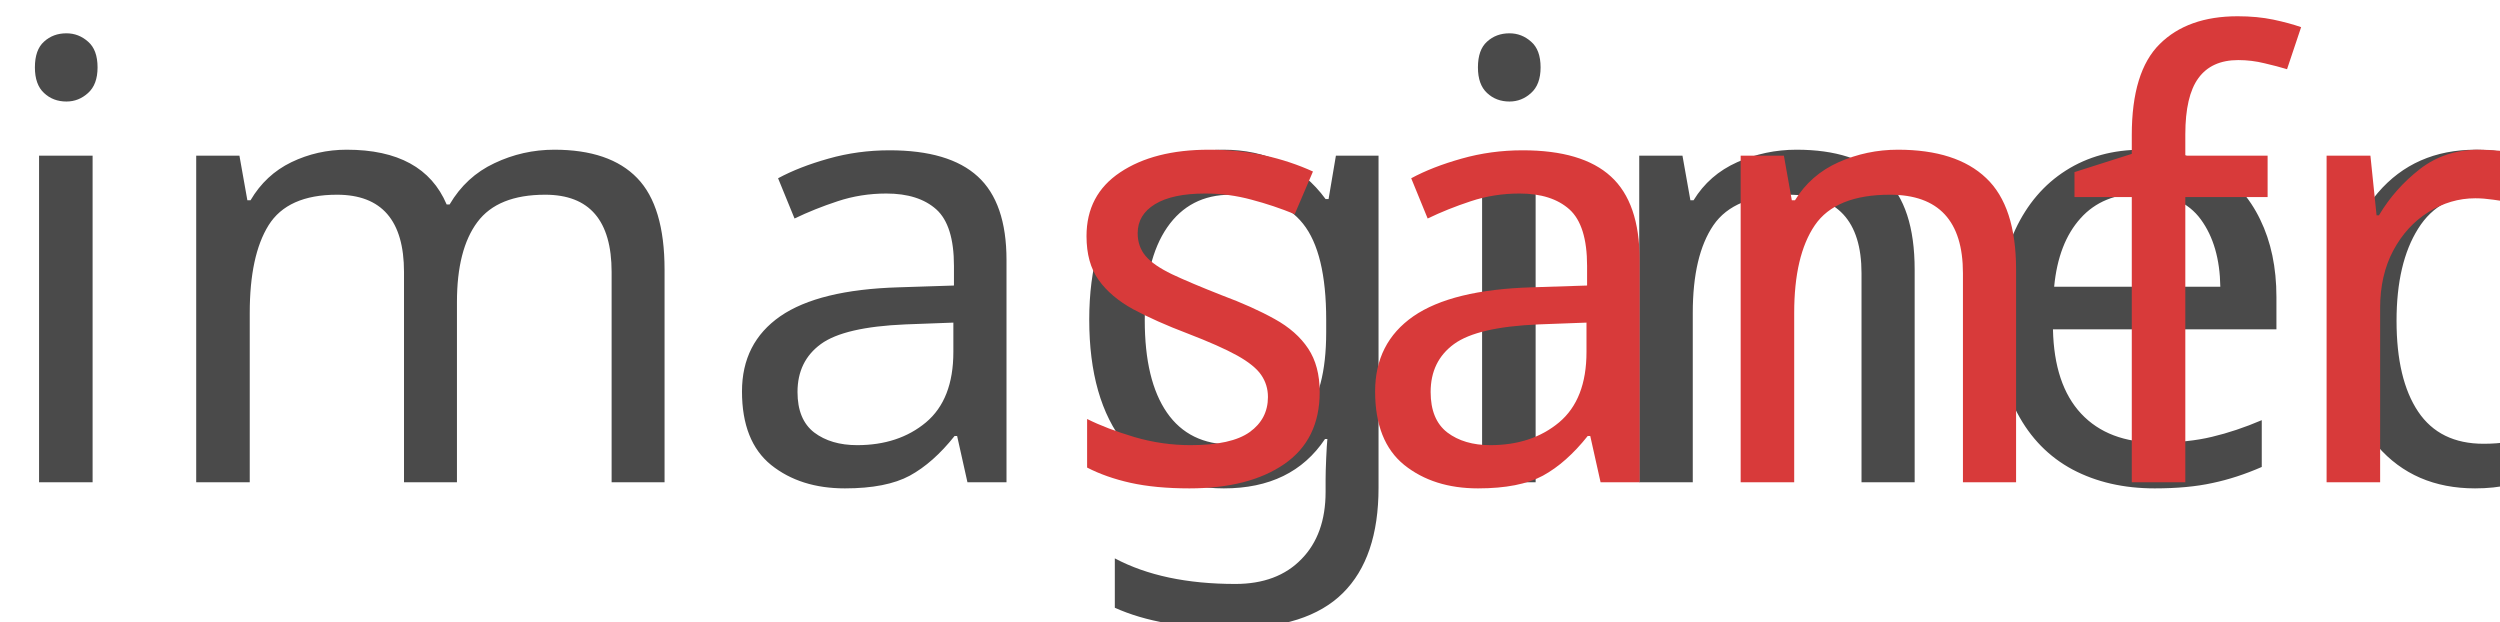
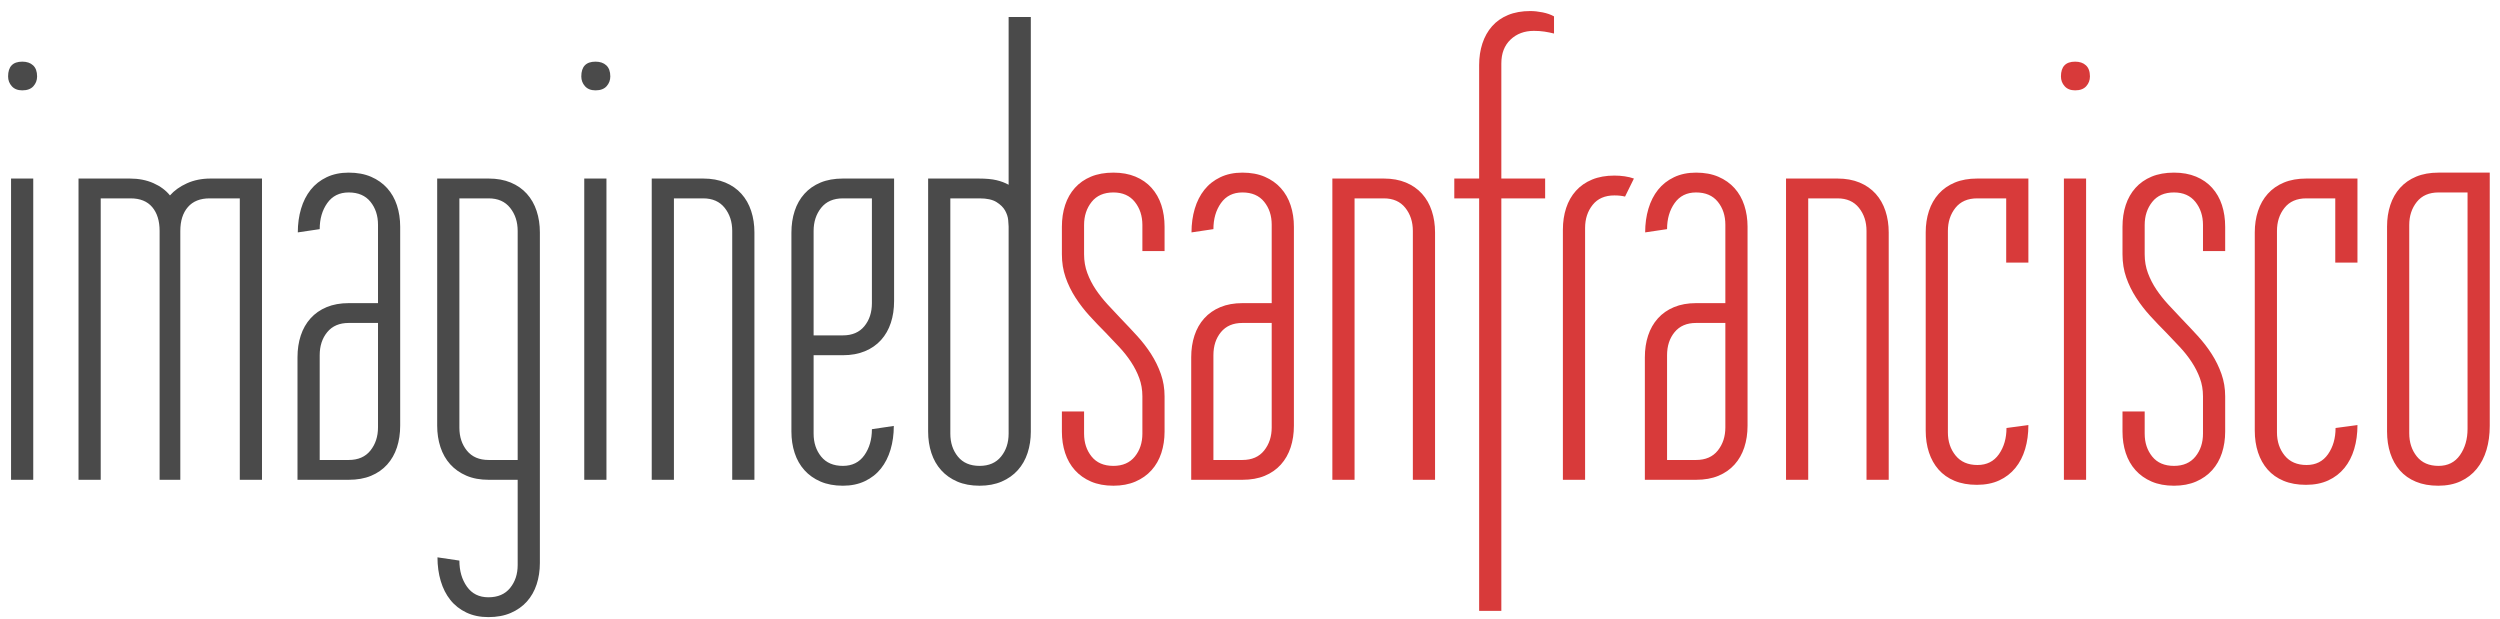
- <svg xmlns="http://www.w3.org/2000/svg" width="197px" height="49px" viewBox="0 0 197 49" version="1.1">
+ <svg xmlns="http://www.w3.org/2000/svg" width="198px" height="49px" viewBox="0 0 198 49" version="1.1">
  <defs />
-   <g id="Home/Introduction" stroke="none" stroke-width="1" fill="none" fill-rule="evenodd" font-size="48" font-family="TulpenOne-Regular, Tulpen One" font-weight="normal">
-     <g id="Home" transform="translate(-44, -30)">
-       <g id="Header" transform="translate(43, 27)">
-         <g id="Logo">
-           <text>
-             <tspan x="0" y="41" fill="#4A4A4A">imagined</tspan>
-             <tspan x="84.164" y="41" fill="#D83A3A">sanfrancisco</tspan>
-           </text>
-         </g>
-       </g>
+   <g id="Page-1" stroke="none" stroke-width="1" fill="none" fill-rule="evenodd">
+     <g id="logo">
+       <path d="M0.875,38 L0.875,14.141 L2.633,14.141 L2.633,38 L0.875,38 Z M0.641,6.055 C0.641,5.273 1.016,4.883 1.766,4.883 C2.125,4.883 2.41,4.98 2.621,5.176 C2.832,5.371 2.938,5.664 2.938,6.055 C2.938,6.352 2.84,6.609 2.645,6.828 C2.449,7.047 2.156,7.156 1.766,7.156 C1.406,7.156 1.129,7.047 0.934,6.828 C0.738,6.609 0.641,6.352 0.641,6.055 Z M14.281,38 L12.641,38 L12.641,18.289 C12.641,17.492 12.445,16.863 12.055,16.402 C11.664,15.941 11.094,15.711 10.344,15.711 L7.977,15.711 L7.977,38 L6.219,38 L6.219,14.141 L10.273,14.141 C10.977,14.141 11.602,14.262 12.148,14.504 C12.695,14.746 13.133,15.07 13.461,15.477 C13.805,15.086 14.254,14.766 14.809,14.516 C15.363,14.266 15.984,14.141 16.672,14.141 L20.75,14.141 L20.75,38 L18.992,38 L18.992,15.711 L16.602,15.711 C15.852,15.711 15.277,15.941 14.879,16.402 C14.48,16.863 14.281,17.492 14.281,18.289 L14.281,38 Z M27.617,36.43 C28.367,36.43 28.941,36.18 29.34,35.68 C29.738,35.18 29.938,34.57 29.938,33.852 L29.938,25.578 L27.617,25.578 C26.883,25.578 26.316,25.82 25.918,26.305 C25.52,26.789 25.32,27.398 25.32,28.133 L25.32,36.43 L27.617,36.43 Z M23.562,38 L23.562,28.297 C23.562,27.672 23.648,27.098 23.82,26.574 C23.992,26.051 24.25,25.598 24.594,25.215 C24.938,24.832 25.363,24.535 25.871,24.324 C26.379,24.113 26.961,24.008 27.617,24.008 L29.938,24.008 L29.938,17.797 C29.938,17.078 29.738,16.473 29.34,15.98 C28.941,15.488 28.367,15.242 27.617,15.242 C26.883,15.242 26.316,15.523 25.918,16.086 C25.52,16.648 25.32,17.336 25.32,18.148 L23.586,18.406 C23.586,17.734 23.672,17.109 23.844,16.531 C24.016,15.953 24.27,15.453 24.605,15.031 C24.941,14.609 25.363,14.277 25.871,14.035 C26.379,13.793 26.961,13.672 27.617,13.672 C28.289,13.672 28.879,13.781 29.387,14 C29.895,14.219 30.32,14.52 30.664,14.902 C31.008,15.285 31.266,15.738 31.438,16.262 C31.609,16.785 31.695,17.352 31.695,17.961 L31.695,33.711 C31.695,34.336 31.609,34.91 31.438,35.434 C31.266,35.957 31.008,36.41 30.664,36.793 C30.32,37.176 29.895,37.473 29.387,37.684 C28.879,37.895 28.289,38 27.617,38 L23.562,38 Z M41,38 L38.703,38 C38.031,38 37.441,37.891 36.934,37.672 C36.426,37.453 36,37.152 35.656,36.77 C35.312,36.387 35.055,35.934 34.883,35.41 C34.711,34.887 34.625,34.32 34.625,33.711 L34.625,14.141 L38.703,14.141 C39.359,14.141 39.941,14.246 40.449,14.457 C40.957,14.668 41.383,14.965 41.727,15.348 C42.07,15.73 42.328,16.184 42.5,16.707 C42.672,17.23 42.758,17.797 42.758,18.406 L42.758,44.586 C42.758,45.195 42.672,45.762 42.5,46.285 C42.328,46.809 42.07,47.262 41.727,47.645 C41.383,48.027 40.957,48.328 40.449,48.547 C39.941,48.766 39.352,48.875 38.68,48.875 C38.023,48.875 37.441,48.754 36.934,48.512 C36.426,48.27 36.004,47.938 35.668,47.516 C35.332,47.094 35.078,46.594 34.906,46.016 C34.734,45.437 34.648,44.813 34.648,44.141 L36.383,44.398 C36.383,45.211 36.582,45.898 36.98,46.461 C37.379,47.023 37.945,47.305 38.68,47.305 C39.43,47.305 40.004,47.059 40.402,46.566 C40.801,46.074 41,45.469 41,44.75 L41,38 Z M36.383,33.875 C36.383,34.594 36.582,35.199 36.98,35.691 C37.379,36.184 37.953,36.43 38.703,36.43 L41,36.43 L41,18.289 C41,17.57 40.801,16.961 40.402,16.461 C40.004,15.961 39.438,15.711 38.703,15.711 L36.383,15.711 L36.383,33.875 Z M46.273,38 L46.273,14.141 L48.031,14.141 L48.031,38 L46.273,38 Z M46.039,6.055 C46.039,5.273 46.414,4.883 47.164,4.883 C47.523,4.883 47.809,4.98 48.02,5.176 C48.23,5.371 48.336,5.664 48.336,6.055 C48.336,6.352 48.238,6.609 48.043,6.828 C47.848,7.047 47.555,7.156 47.164,7.156 C46.805,7.156 46.527,7.047 46.332,6.828 C46.137,6.609 46.039,6.352 46.039,6.055 Z M59.75,38 L57.992,38 L57.992,18.289 C57.992,17.57 57.793,16.961 57.395,16.461 C56.996,15.961 56.43,15.711 55.695,15.711 L53.375,15.711 L53.375,38 L51.617,38 L51.617,14.141 L55.695,14.141 C56.352,14.141 56.934,14.246 57.441,14.457 C57.949,14.668 58.375,14.965 58.719,15.348 C59.063,15.73 59.32,16.184 59.492,16.707 C59.664,17.23 59.75,17.797 59.75,18.406 L59.75,38 Z M66.758,15.711 C66.008,15.711 65.434,15.961 65.035,16.461 C64.637,16.961 64.438,17.57 64.438,18.289 L64.438,26.562 L66.758,26.562 C67.492,26.562 68.059,26.32 68.457,25.836 C68.855,25.352 69.055,24.742 69.055,24.008 L69.055,15.711 L66.758,15.711 Z M70.812,14.141 L70.812,23.844 C70.812,24.469 70.727,25.043 70.555,25.566 C70.383,26.09 70.125,26.543 69.781,26.926 C69.437,27.309 69.012,27.605 68.504,27.816 C67.996,28.027 67.414,28.133 66.758,28.133 L64.438,28.133 L64.438,34.344 C64.438,35.063 64.637,35.668 65.035,36.16 C65.434,36.652 66.008,36.898 66.758,36.898 C67.492,36.898 68.059,36.617 68.457,36.055 C68.855,35.492 69.055,34.805 69.055,33.992 L70.789,33.734 C70.789,34.406 70.703,35.031 70.531,35.609 C70.359,36.188 70.105,36.687 69.77,37.109 C69.434,37.531 69.012,37.863 68.504,38.105 C67.996,38.348 67.414,38.469 66.758,38.469 C66.086,38.469 65.496,38.359 64.988,38.141 C64.48,37.922 64.055,37.621 63.711,37.238 C63.367,36.855 63.109,36.402 62.938,35.879 C62.766,35.355 62.68,34.789 62.68,34.18 L62.68,18.43 C62.68,17.805 62.766,17.23 62.938,16.707 C63.109,16.184 63.367,15.73 63.711,15.348 C64.055,14.965 64.48,14.668 64.988,14.457 C65.496,14.246 66.086,14.141 66.758,14.141 L70.812,14.141 Z M81.641,34.18 C81.641,34.789 81.555,35.355 81.383,35.879 C81.211,36.402 80.953,36.855 80.609,37.238 C80.266,37.621 79.84,37.922 79.332,38.141 C78.824,38.359 78.242,38.469 77.586,38.469 C76.914,38.469 76.324,38.359 75.816,38.141 C75.309,37.922 74.883,37.621 74.539,37.238 C74.195,36.855 73.938,36.402 73.766,35.879 C73.594,35.355 73.508,34.789 73.508,34.18 L73.508,14.141 L77.492,14.141 C78.086,14.141 78.562,14.184 78.922,14.27 C79.281,14.355 79.602,14.477 79.883,14.633 L79.883,1.344 L81.641,1.344 L81.641,34.18 Z M79.883,17.938 C79.883,17.844 79.871,17.672 79.848,17.422 C79.824,17.172 79.742,16.922 79.602,16.672 C79.461,16.422 79.234,16.199 78.922,16.004 C78.609,15.809 78.164,15.711 77.586,15.711 L75.266,15.711 L75.266,34.344 C75.266,35.063 75.465,35.668 75.863,36.16 C76.262,36.652 76.836,36.898 77.586,36.898 C78.32,36.898 78.887,36.652 79.285,36.16 C79.684,35.668 79.883,35.063 79.883,34.344 L79.883,17.938 Z" id="imagined" fill="#4A4A4A" />
+       <path d="M84.102,32.586 L85.859,32.586 L85.859,34.344 C85.859,35.063 86.059,35.668 86.457,36.16 C86.855,36.652 87.43,36.898 88.18,36.898 C88.914,36.898 89.48,36.652 89.879,36.16 C90.277,35.668 90.477,35.063 90.477,34.344 L90.477,31.391 C90.477,30.875 90.395,30.395 90.23,29.949 C90.066,29.504 89.848,29.074 89.574,28.66 C89.301,28.246 88.988,27.852 88.637,27.477 C88.285,27.102 87.93,26.727 87.57,26.352 C87.133,25.914 86.707,25.469 86.293,25.016 C85.879,24.562 85.508,24.082 85.18,23.574 C84.852,23.066 84.59,22.531 84.395,21.969 C84.199,21.406 84.102,20.797 84.102,20.141 L84.102,17.961 C84.102,17.336 84.187,16.762 84.359,16.238 C84.531,15.715 84.789,15.262 85.133,14.879 C85.477,14.496 85.902,14.199 86.41,13.988 C86.918,13.777 87.508,13.672 88.18,13.672 C88.836,13.672 89.418,13.777 89.926,13.988 C90.434,14.199 90.859,14.496 91.203,14.879 C91.547,15.262 91.805,15.715 91.977,16.238 C92.148,16.762 92.234,17.336 92.234,17.961 L92.234,19.883 L90.477,19.883 L90.477,17.82 C90.477,17.102 90.277,16.492 89.879,15.992 C89.48,15.492 88.914,15.242 88.18,15.242 C87.43,15.242 86.855,15.492 86.457,15.992 C86.059,16.492 85.859,17.102 85.859,17.82 L85.859,20.141 C85.859,20.672 85.945,21.168 86.117,21.629 C86.289,22.09 86.512,22.523 86.785,22.93 C87.059,23.336 87.371,23.73 87.723,24.113 C88.074,24.496 88.43,24.875 88.789,25.25 C89.227,25.703 89.652,26.156 90.066,26.609 C90.48,27.063 90.848,27.539 91.168,28.039 C91.488,28.539 91.746,29.066 91.941,29.621 C92.137,30.176 92.234,30.766 92.234,31.391 L92.234,34.18 C92.234,34.789 92.148,35.355 91.977,35.879 C91.805,36.402 91.547,36.855 91.203,37.238 C90.859,37.621 90.434,37.922 89.926,38.141 C89.418,38.359 88.836,38.469 88.18,38.469 C87.508,38.469 86.918,38.359 86.41,38.141 C85.902,37.922 85.477,37.621 85.133,37.238 C84.789,36.855 84.531,36.402 84.359,35.879 C84.187,35.355 84.102,34.789 84.102,34.18 L84.102,32.586 Z M98.398,36.43 C99.148,36.43 99.723,36.18 100.121,35.68 C100.52,35.18 100.719,34.57 100.719,33.852 L100.719,25.578 L98.398,25.578 C97.664,25.578 97.098,25.82 96.699,26.305 C96.301,26.789 96.102,27.398 96.102,28.133 L96.102,36.43 L98.398,36.43 Z M94.344,38 L94.344,28.297 C94.344,27.672 94.43,27.098 94.602,26.574 C94.773,26.051 95.031,25.598 95.375,25.215 C95.719,24.832 96.145,24.535 96.652,24.324 C97.16,24.113 97.742,24.008 98.398,24.008 L100.719,24.008 L100.719,17.797 C100.719,17.078 100.52,16.473 100.121,15.98 C99.723,15.488 99.148,15.242 98.398,15.242 C97.664,15.242 97.098,15.523 96.699,16.086 C96.301,16.648 96.102,17.336 96.102,18.148 L94.367,18.406 C94.367,17.734 94.453,17.109 94.625,16.531 C94.797,15.953 95.051,15.453 95.387,15.031 C95.723,14.609 96.145,14.277 96.652,14.035 C97.16,13.793 97.742,13.672 98.398,13.672 C99.07,13.672 99.66,13.781 100.168,14 C100.676,14.219 101.102,14.52 101.445,14.902 C101.789,15.285 102.047,15.738 102.219,16.262 C102.391,16.785 102.477,17.352 102.477,17.961 L102.477,33.711 C102.477,34.336 102.391,34.91 102.219,35.434 C102.047,35.957 101.789,36.41 101.445,36.793 C101.102,37.176 100.676,37.473 100.168,37.684 C99.66,37.895 99.07,38 98.398,38 L94.344,38 Z M113.656,38 L111.898,38 L111.898,18.289 C111.898,17.57 111.699,16.961 111.301,16.461 C110.902,15.961 110.336,15.711 109.602,15.711 L107.281,15.711 L107.281,38 L105.523,38 L105.523,14.141 L109.602,14.141 C110.258,14.141 110.84,14.246 111.348,14.457 C111.855,14.668 112.281,14.965 112.625,15.348 C112.969,15.73 113.227,16.184 113.398,16.707 C113.57,17.23 113.656,17.797 113.656,18.406 L113.656,38 Z M117.148,48.383 L117.148,15.711 L115.18,15.711 L115.18,14.141 L117.148,14.141 L117.148,5.164 C117.148,4.539 117.234,3.965 117.406,3.441 C117.578,2.918 117.832,2.465 118.168,2.082 C118.504,1.699 118.926,1.402 119.434,1.191 C119.941,0.98 120.531,0.875 121.203,0.875 C121.5,0.875 121.824,0.91 122.176,0.98 C122.527,1.051 122.828,1.156 123.078,1.297 L123.078,2.656 C122.828,2.594 122.578,2.543 122.328,2.504 C122.078,2.465 121.797,2.445 121.484,2.445 C120.734,2.445 120.117,2.676 119.633,3.137 C119.148,3.598 118.906,4.227 118.906,5.023 L118.906,14.141 L122.375,14.141 L122.375,15.711 L118.906,15.711 L118.906,48.383 L117.148,48.383 Z M128.703,15.57 C128.469,15.508 128.188,15.477 127.859,15.477 C127.109,15.477 126.535,15.727 126.137,16.227 C125.738,16.727 125.539,17.336 125.539,18.055 L125.539,38 L123.781,38 L123.781,18.195 C123.781,17.57 123.867,16.996 124.039,16.473 C124.211,15.949 124.469,15.496 124.812,15.113 C125.156,14.73 125.582,14.434 126.09,14.223 C126.598,14.012 127.187,13.906 127.859,13.906 C128.141,13.906 128.414,13.926 128.68,13.965 C128.945,14.004 129.187,14.062 129.406,14.141 L128.703,15.57 Z M134.328,36.43 C135.078,36.43 135.652,36.18 136.051,35.68 C136.449,35.18 136.648,34.57 136.648,33.852 L136.648,25.578 L134.328,25.578 C133.594,25.578 133.027,25.82 132.629,26.305 C132.23,26.789 132.031,27.398 132.031,28.133 L132.031,36.43 L134.328,36.43 Z M130.273,38 L130.273,28.297 C130.273,27.672 130.359,27.098 130.531,26.574 C130.703,26.051 130.961,25.598 131.305,25.215 C131.648,24.832 132.074,24.535 132.582,24.324 C133.09,24.113 133.672,24.008 134.328,24.008 L136.648,24.008 L136.648,17.797 C136.648,17.078 136.449,16.473 136.051,15.98 C135.652,15.488 135.078,15.242 134.328,15.242 C133.594,15.242 133.027,15.523 132.629,16.086 C132.23,16.648 132.031,17.336 132.031,18.148 L130.297,18.406 C130.297,17.734 130.383,17.109 130.555,16.531 C130.727,15.953 130.98,15.453 131.316,15.031 C131.652,14.609 132.074,14.277 132.582,14.035 C133.09,13.793 133.672,13.672 134.328,13.672 C135,13.672 135.59,13.781 136.098,14 C136.605,14.219 137.031,14.52 137.375,14.902 C137.719,15.285 137.977,15.738 138.148,16.262 C138.32,16.785 138.406,17.352 138.406,17.961 L138.406,33.711 C138.406,34.336 138.32,34.91 138.148,35.434 C137.977,35.957 137.719,36.41 137.375,36.793 C137.031,37.176 136.605,37.473 136.098,37.684 C135.59,37.895 135,38 134.328,38 L130.273,38 Z M149.586,38 L147.828,38 L147.828,18.289 C147.828,17.57 147.629,16.961 147.23,16.461 C146.832,15.961 146.266,15.711 145.531,15.711 L143.211,15.711 L143.211,38 L141.453,38 L141.453,14.141 L145.531,14.141 C146.188,14.141 146.77,14.246 147.277,14.457 C147.785,14.668 148.211,14.965 148.555,15.348 C148.898,15.73 149.156,16.184 149.328,16.707 C149.5,17.23 149.586,17.797 149.586,18.406 L149.586,38 Z M154.273,34.25 C154.273,34.969 154.477,35.578 154.883,36.078 C155.289,36.578 155.867,36.828 156.617,36.828 C157.352,36.828 157.918,36.543 158.316,35.973 C158.715,35.402 158.914,34.711 158.914,33.898 L160.648,33.664 C160.648,34.352 160.563,34.984 160.391,35.562 C160.219,36.141 159.961,36.641 159.617,37.062 C159.273,37.484 158.848,37.812 158.34,38.047 C157.832,38.281 157.242,38.398 156.57,38.398 C155.898,38.398 155.309,38.293 154.801,38.082 C154.293,37.871 153.871,37.574 153.535,37.191 C153.199,36.809 152.945,36.355 152.773,35.832 C152.602,35.309 152.516,34.734 152.516,34.109 L152.516,18.406 C152.516,17.797 152.602,17.23 152.773,16.707 C152.945,16.184 153.203,15.73 153.547,15.348 C153.891,14.965 154.316,14.668 154.824,14.457 C155.332,14.246 155.922,14.141 156.594,14.141 L160.648,14.141 L160.648,20.797 L158.891,20.797 L158.891,15.711 L156.594,15.711 C155.844,15.711 155.27,15.961 154.871,16.461 C154.473,16.961 154.273,17.57 154.273,18.289 L154.273,34.25 Z M163.461,38 L163.461,14.141 L165.219,14.141 L165.219,38 L163.461,38 Z M163.227,6.055 C163.227,5.273 163.602,4.883 164.352,4.883 C164.711,4.883 164.996,4.98 165.207,5.176 C165.418,5.371 165.523,5.664 165.523,6.055 C165.523,6.352 165.426,6.609 165.23,6.828 C165.035,7.047 164.742,7.156 164.352,7.156 C163.992,7.156 163.715,7.047 163.52,6.828 C163.324,6.609 163.227,6.352 163.227,6.055 Z M168.102,32.586 L169.859,32.586 L169.859,34.344 C169.859,35.063 170.059,35.668 170.457,36.16 C170.855,36.652 171.43,36.898 172.18,36.898 C172.914,36.898 173.48,36.652 173.879,36.16 C174.277,35.668 174.477,35.063 174.477,34.344 L174.477,31.391 C174.477,30.875 174.395,30.395 174.23,29.949 C174.066,29.504 173.848,29.074 173.574,28.66 C173.301,28.246 172.988,27.852 172.637,27.477 C172.285,27.102 171.93,26.727 171.57,26.352 C171.133,25.914 170.707,25.469 170.293,25.016 C169.879,24.562 169.508,24.082 169.18,23.574 C168.852,23.066 168.59,22.531 168.395,21.969 C168.199,21.406 168.102,20.797 168.102,20.141 L168.102,17.961 C168.102,17.336 168.187,16.762 168.359,16.238 C168.531,15.715 168.789,15.262 169.133,14.879 C169.477,14.496 169.902,14.199 170.41,13.988 C170.918,13.777 171.508,13.672 172.18,13.672 C172.836,13.672 173.418,13.777 173.926,13.988 C174.434,14.199 174.859,14.496 175.203,14.879 C175.547,15.262 175.805,15.715 175.977,16.238 C176.148,16.762 176.234,17.336 176.234,17.961 L176.234,19.883 L174.477,19.883 L174.477,17.82 C174.477,17.102 174.277,16.492 173.879,15.992 C173.48,15.492 172.914,15.242 172.18,15.242 C171.43,15.242 170.855,15.492 170.457,15.992 C170.059,16.492 169.859,17.102 169.859,17.82 L169.859,20.141 C169.859,20.672 169.945,21.168 170.117,21.629 C170.289,22.09 170.512,22.523 170.785,22.93 C171.059,23.336 171.371,23.73 171.723,24.113 C172.074,24.496 172.43,24.875 172.789,25.25 C173.227,25.703 173.652,26.156 174.066,26.609 C174.48,27.063 174.848,27.539 175.168,28.039 C175.488,28.539 175.746,29.066 175.941,29.621 C176.137,30.176 176.234,30.766 176.234,31.391 L176.234,34.18 C176.234,34.789 176.148,35.355 175.977,35.879 C175.805,36.402 175.547,36.855 175.203,37.238 C174.859,37.621 174.434,37.922 173.926,38.141 C173.418,38.359 172.836,38.469 172.18,38.469 C171.508,38.469 170.918,38.359 170.41,38.141 C169.902,37.922 169.477,37.621 169.133,37.238 C168.789,36.855 168.531,36.402 168.359,35.879 C168.187,35.355 168.102,34.789 168.102,34.18 L168.102,32.586 Z M180.336,34.25 C180.336,34.969 180.539,35.578 180.945,36.078 C181.352,36.578 181.93,36.828 182.68,36.828 C183.414,36.828 183.98,36.543 184.379,35.973 C184.777,35.402 184.977,34.711 184.977,33.898 L186.711,33.664 C186.711,34.352 186.625,34.984 186.453,35.562 C186.281,36.141 186.023,36.641 185.68,37.062 C185.336,37.484 184.91,37.812 184.402,38.047 C183.895,38.281 183.305,38.398 182.633,38.398 C181.961,38.398 181.371,38.293 180.863,38.082 C180.355,37.871 179.934,37.574 179.598,37.191 C179.262,36.809 179.008,36.355 178.836,35.832 C178.664,35.309 178.578,34.734 178.578,34.109 L178.578,18.406 C178.578,17.797 178.664,17.23 178.836,16.707 C179.008,16.184 179.266,15.73 179.609,15.348 C179.953,14.965 180.379,14.668 180.887,14.457 C181.395,14.246 181.984,14.141 182.656,14.141 L186.711,14.141 L186.711,20.797 L184.953,20.797 L184.953,15.711 L182.656,15.711 C181.906,15.711 181.332,15.961 180.934,16.461 C180.535,16.961 180.336,17.57 180.336,18.289 L180.336,34.25 Z M197.188,33.734 C197.188,34.422 197.102,35.055 196.93,35.633 C196.758,36.211 196.5,36.711 196.156,37.133 C195.812,37.555 195.387,37.883 194.879,38.117 C194.371,38.352 193.781,38.469 193.109,38.469 C192.437,38.469 191.848,38.363 191.34,38.152 C190.832,37.941 190.41,37.645 190.074,37.262 C189.738,36.879 189.484,36.426 189.312,35.902 C189.141,35.379 189.055,34.805 189.055,34.18 L189.055,17.938 C189.055,17.328 189.141,16.762 189.312,16.238 C189.484,15.715 189.742,15.262 190.086,14.879 C190.43,14.496 190.855,14.199 191.363,13.988 C191.871,13.777 192.461,13.672 193.133,13.672 L197.188,13.672 L197.188,33.734 Z M190.812,34.32 C190.812,35.039 191.012,35.648 191.41,36.148 C191.809,36.648 192.383,36.898 193.133,36.898 C193.867,36.898 194.434,36.613 194.832,36.043 C195.23,35.473 195.43,34.781 195.43,33.969 L195.43,15.242 L193.133,15.242 C192.383,15.242 191.809,15.492 191.41,15.992 C191.012,16.492 190.812,17.102 190.812,17.82 L190.812,34.32 Z" id="sanfrancisco" fill="#D83A3A" />
    </g>
  </g>
</svg>
